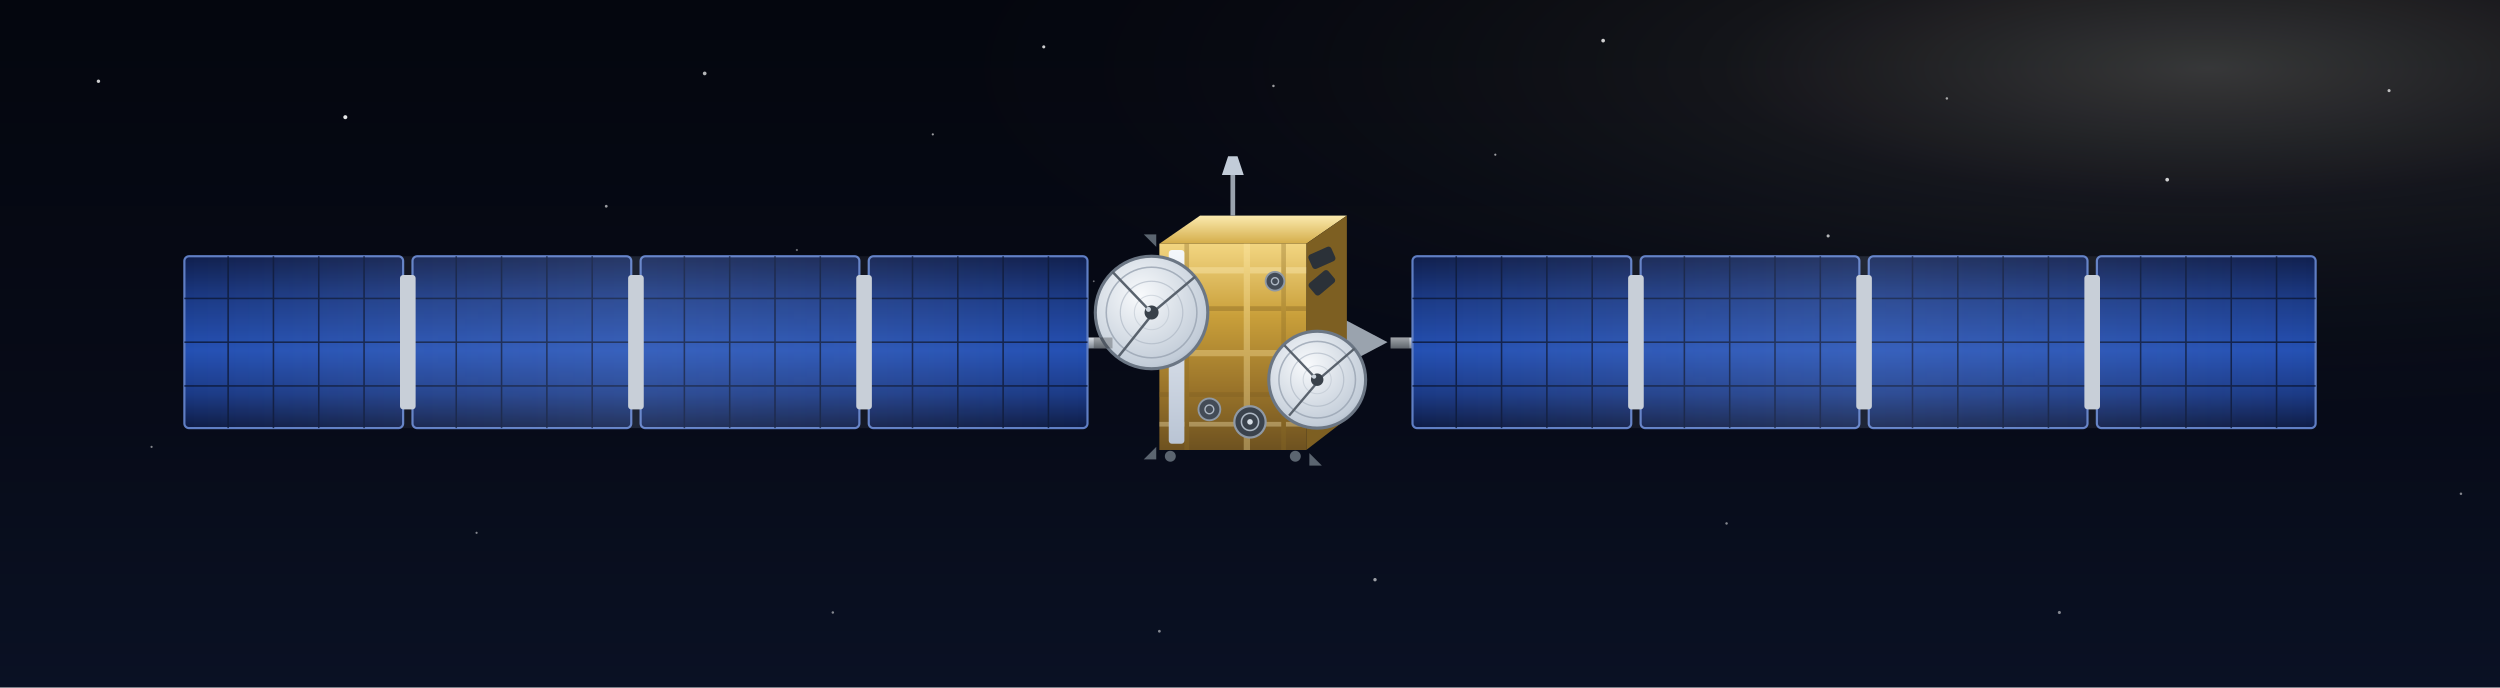
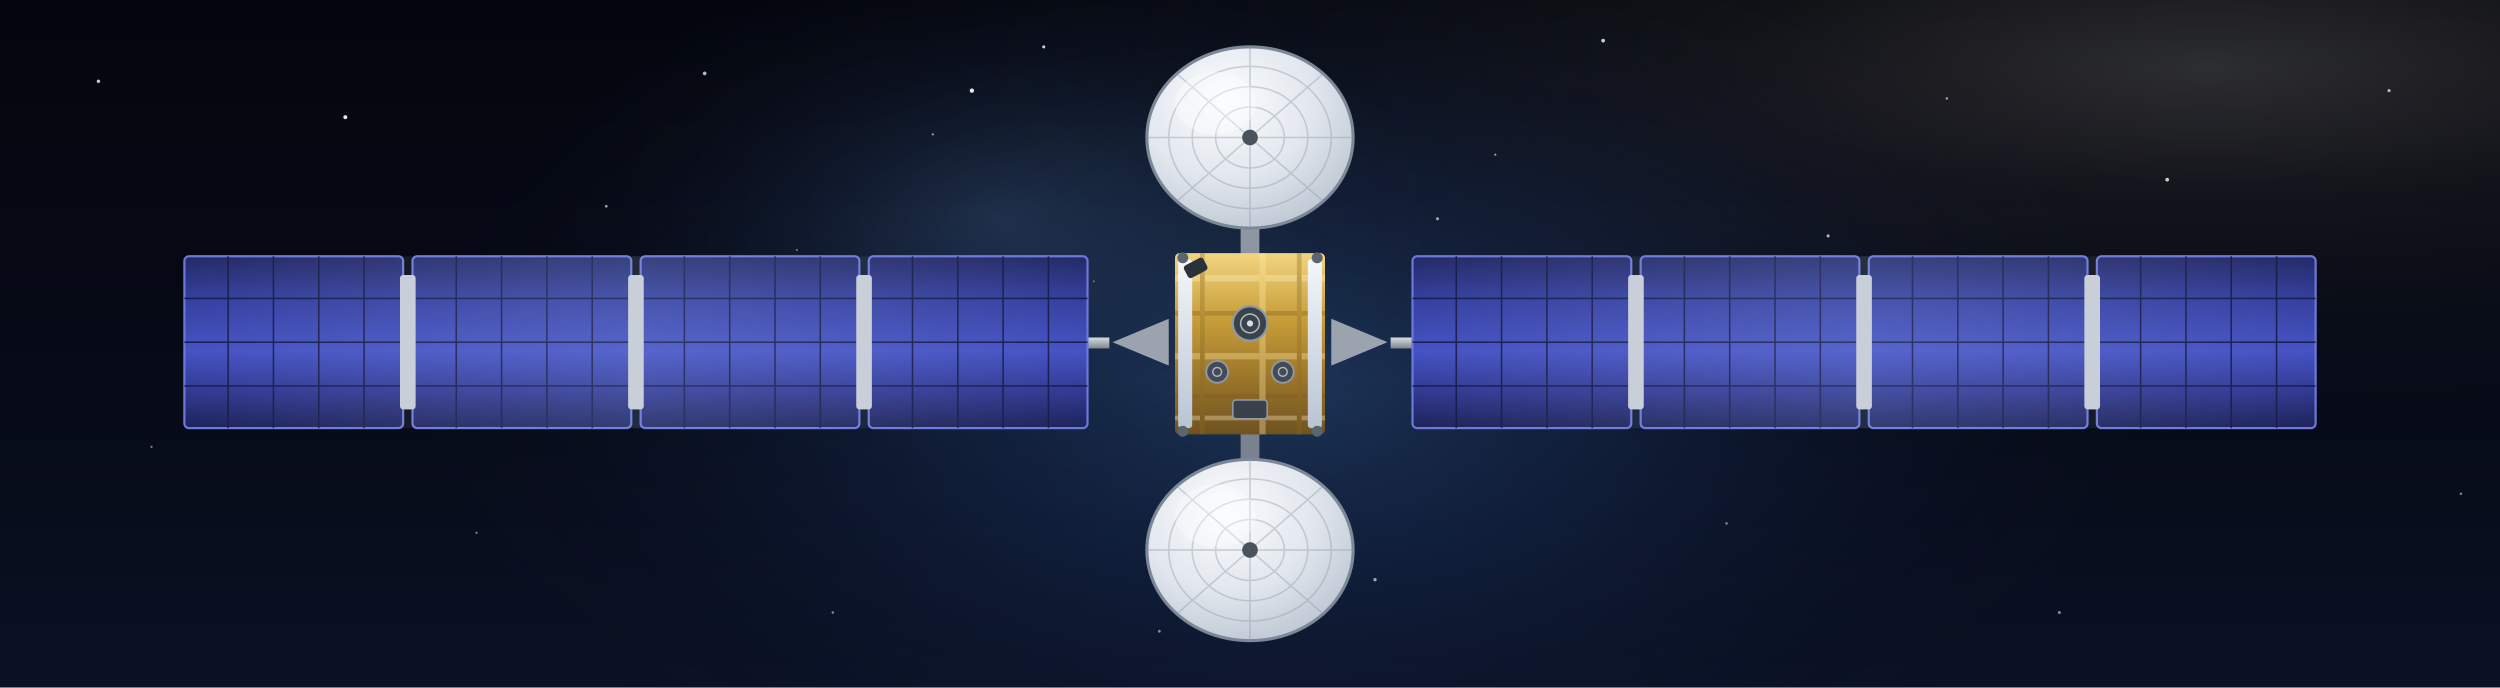
<svg xmlns="http://www.w3.org/2000/svg" viewBox="0 0 1600 440" font-family="sans-serif">
  <defs>
    <linearGradient id="sky" x1="0" y1="0" x2="0" y2="1">
      <stop offset="0" stop-color="#04060e" />
      <stop offset="0.6" stop-color="#070b18" />
      <stop offset="1" stop-color="#0a1124" />
    </linearGradient>
+     <radialGradient id="nebula" cx="0.5" cy="0.5" r="0.5">
+       <stop offset="0" stop-color="#4a86d8" stop-opacity="0.34" />
+       <stop offset="0.45" stop-color="#2e5ea8" stop-opacity="0.18" />
+       <stop offset="1" stop-color="#0a1124" stop-opacity="0" />
+     </radialGradient>
+     <radialGradient id="nebula2" cx="0.5" cy="0.5" r="0.5">
+       <stop offset="0" stop-color="#7fb0e8" stop-opacity="0.16" />
+       <stop offset="1" stop-color="#0a1124" stop-opacity="0" />
+     </radialGradient>
    <radialGradient id="sunglow" cx="0.88" cy="0.10" r="0.55">
-       <stop offset="0" stop-color="#fff7dc" stop-opacity="0.20" />
-       <stop offset="0.35" stop-color="#ffedb8" stop-opacity="0.06" />
+       <stop offset="0" stop-color="#fff7dc" stop-opacity="0.16" />
+       <stop offset="0.35" stop-color="#ffedb8" stop-opacity="0.05" />
      <stop offset="1" stop-color="#000000" stop-opacity="0" />
    </radialGradient>
    <linearGradient id="panel" x1="0" y1="0" x2="0" y2="1">
-       <stop offset="0" stop-color="#101f4d" />
-       <stop offset="0.25" stop-color="#1b3a86" />
-       <stop offset="0.55" stop-color="#2450b3" />
-       <stop offset="0.8" stop-color="#1b3a86" />
-       <stop offset="1" stop-color="#0e1c45" />
+       <stop offset="0" stop-color="#232a66" />
+       <stop offset="0.25" stop-color="#3540a0" />
+       <stop offset="0.55" stop-color="#4553c4" />
+       <stop offset="0.8" stop-color="#303890" />
+       <stop offset="1" stop-color="#1d2358" />
    </linearGradient>
    <linearGradient id="panelSheen" x1="0" y1="0" x2="1" y2="0">
      <stop offset="0" stop-color="#ffffff" stop-opacity="0" />
-       <stop offset="0.5" stop-color="#bcd4ff" stop-opacity="0.13" />
+       <stop offset="0.5" stop-color="#bcd4ff" stop-opacity="0.14" />
      <stop offset="1" stop-color="#ffffff" stop-opacity="0" />
    </linearGradient>
    <linearGradient id="mli" x1="0" y1="0" x2="0" y2="1">
      <stop offset="0" stop-color="#f2d581" />
      <stop offset="0.35" stop-color="#c99f3a" />
      <stop offset="0.7" stop-color="#9a742a" />
      <stop offset="1" stop-color="#6e5220" />
    </linearGradient>
-     <linearGradient id="mliTop" x1="0" y1="0" x2="0" y2="1">
-       <stop offset="0" stop-color="#fbeaae" />
-       <stop offset="1" stop-color="#d4ad4a" />
+     <linearGradient id="boom" x1="0" y1="0" x2="0" y2="1">
+       <stop offset="0" stop-color="#d8dde4" />
+       <stop offset="1" stop-color="#7d8590" />
    </linearGradient>
+     <radialGradient id="dishFace" cx="0.38" cy="0.30" r="0.95">
+       <stop offset="0" stop-color="#fbfcfe" />
+       <stop offset="0.45" stop-color="#e2e7ee" />
+       <stop offset="0.8" stop-color="#bcc6d2" />
+       <stop offset="1" stop-color="#95a1b0" />
+     </radialGradient>
    <linearGradient id="radiator" x1="0" y1="0" x2="0" y2="1">
      <stop offset="0" stop-color="#f4f7fb" />
      <stop offset="1" stop-color="#b9c4d4" />
    </linearGradient>
-     <radialGradient id="dish" cx="0.4" cy="0.35" r="0.9">
-       <stop offset="0" stop-color="#f8fafc" />
-       <stop offset="0.7" stop-color="#c2ccd8" />
-       <stop offset="1" stop-color="#8b98a8" />
-     </radialGradient>
-     <linearGradient id="boom" x1="0" y1="0" x2="0" y2="1">
-       <stop offset="0" stop-color="#d8dde4" />
-       <stop offset="1" stop-color="#7d8590" />
-     </linearGradient>
  </defs>
  <rect width="1600" height="440" fill="url(#sky)" />
+   <ellipse cx="820" cy="240" rx="560" ry="300" fill="url(#nebula)" />
+   <ellipse cx="640" cy="140" rx="300" ry="180" fill="url(#nebula2)" />
  <rect width="1600" height="440" fill="url(#sunglow)" />
  <g fill="#ffffff">
    <circle cx="63" cy="52" r="1.1" opacity="0.8" />
    <circle cx="142" cy="188" r="0.8" opacity="0.5" />
    <circle cx="221" cy="75" r="1.3" opacity="0.9" />
    <circle cx="305" cy="341" r="0.7" opacity="0.5" />
    <circle cx="388" cy="132" r="0.9" opacity="0.6" />
    <circle cx="451" cy="47" r="1.2" opacity="0.7" />
    <circle cx="533" cy="392" r="0.8" opacity="0.5" />
    <circle cx="597" cy="86" r="0.7" opacity="0.6" />
    <circle cx="668" cy="30" r="1.0" opacity="0.8" />
    <circle cx="742" cy="404" r="0.9" opacity="0.5" />
    <circle cx="815" cy="55" r="0.8" opacity="0.6" />
    <circle cx="880" cy="371" r="1.1" opacity="0.6" />
    <circle cx="957" cy="99" r="0.7" opacity="0.6" />
    <circle cx="1026" cy="26" r="1.2" opacity="0.8" />
    <circle cx="1105" cy="335" r="0.8" opacity="0.5" />
    <circle cx="1170" cy="151" r="1.0" opacity="0.7" />
    <circle cx="1246" cy="63" r="0.8" opacity="0.6" />
    <circle cx="1318" cy="392" r="1.0" opacity="0.5" />
    <circle cx="1387" cy="115" r="1.2" opacity="0.8" />
    <circle cx="1462" cy="243" r="0.7" opacity="0.5" />
    <circle cx="1529" cy="58" r="1.0" opacity="0.7" />
    <circle cx="1575" cy="316" r="0.8" opacity="0.5" />
    <circle cx="97" cy="286" r="0.7" opacity="0.5" />
    <circle cx="356" cy="223" r="0.7" opacity="0.4" />
    <circle cx="700" cy="180" r="0.6" opacity="0.4" />
    <circle cx="1080" cy="205" r="0.6" opacity="0.4" />
    <circle cx="510" cy="160" r="0.7" opacity="0.4" />
    <circle cx="1440" cy="180" r="0.8" opacity="0.5" />
+     <circle cx="622" cy="58" r="1.4" opacity="0.9" />
+     <circle cx="920" cy="140" r="1.0" opacity="0.6" />
  </g>
  <g id="wings">
    <rect x="120" y="216" width="590" height="7" fill="url(#boom)" />
    <rect x="890" y="216" width="590" height="7" fill="url(#boom)" />
-     <path d="M712 219 L748 200 L748 238 Z" fill="#9aa3ae" />
-     <path d="M888 219 L852 200 L852 238 Z" fill="#9aa3ae" />
+     <path d="M712 219 L748 204 L748 234 Z" fill="#9aa3ae" />
+     <path d="M888 219 L852 204 L852 234 Z" fill="#9aa3ae" />
    <g>
-       <g id="panelL1">
-         <rect x="118" y="164" width="140" height="110" rx="3" fill="url(#panel)" stroke="#5f7ec4" stroke-width="1.4" />
-       </g>
-       <g id="panelL2">
-         <rect x="264" y="164" width="140" height="110" rx="3" fill="url(#panel)" stroke="#5f7ec4" stroke-width="1.4" />
-       </g>
-       <g id="panelL3">
-         <rect x="410" y="164" width="140" height="110" rx="3" fill="url(#panel)" stroke="#5f7ec4" stroke-width="1.4" />
-       </g>
-       <g id="panelL4">
-         <rect x="556" y="164" width="140" height="110" rx="3" fill="url(#panel)" stroke="#5f7ec4" stroke-width="1.4" />
-       </g>
-       <g id="panelR1">
-         <rect x="904" y="164" width="140" height="110" rx="3" fill="url(#panel)" stroke="#5f7ec4" stroke-width="1.4" />
-       </g>
-       <g id="panelR2">
-         <rect x="1050" y="164" width="140" height="110" rx="3" fill="url(#panel)" stroke="#5f7ec4" stroke-width="1.4" />
-       </g>
-       <g id="panelR3">
-         <rect x="1196" y="164" width="140" height="110" rx="3" fill="url(#panel)" stroke="#5f7ec4" stroke-width="1.4" />
-       </g>
-       <g id="panelR4">
-         <rect x="1342" y="164" width="140" height="110" rx="3" fill="url(#panel)" stroke="#5f7ec4" stroke-width="1.4" />
-       </g>
+       <rect x="118" y="164" width="140" height="110" rx="3" fill="url(#panel)" stroke="#6b7ada" stroke-width="1.4" />
+       <rect x="264" y="164" width="140" height="110" rx="3" fill="url(#panel)" stroke="#6b7ada" stroke-width="1.4" />
+       <rect x="410" y="164" width="140" height="110" rx="3" fill="url(#panel)" stroke="#6b7ada" stroke-width="1.4" />
+       <rect x="556" y="164" width="140" height="110" rx="3" fill="url(#panel)" stroke="#6b7ada" stroke-width="1.4" />
+       <rect x="904" y="164" width="140" height="110" rx="3" fill="url(#panel)" stroke="#6b7ada" stroke-width="1.4" />
+       <rect x="1050" y="164" width="140" height="110" rx="3" fill="url(#panel)" stroke="#6b7ada" stroke-width="1.4" />
+       <rect x="1196" y="164" width="140" height="110" rx="3" fill="url(#panel)" stroke="#6b7ada" stroke-width="1.4" />
+       <rect x="1342" y="164" width="140" height="110" rx="3" fill="url(#panel)" stroke="#6b7ada" stroke-width="1.4" />
    </g>
-     <g stroke="#0a1738" stroke-width="1" opacity="0.85">
+     <g stroke="#141a45" stroke-width="1" opacity="0.9">
      <path d="M118 191 h578 M118 219 h578 M118 247 h578 M904 191 h578 M904 219 h578 M904 247 h578" />
      <path d="M146 164 v110 M175 164 v110 M204 164 v110 M233 164 v110                M292 164 v110 M321 164 v110 M350 164 v110 M379 164 v110                M438 164 v110 M467 164 v110 M496 164 v110 M525 164 v110                M584 164 v110 M613 164 v110 M642 164 v110 M671 164 v110                M932 164 v110 M961 164 v110 M990 164 v110 M1019 164 v110                M1078 164 v110 M1107 164 v110 M1136 164 v110 M1165 164 v110                M1224 164 v110 M1253 164 v110 M1282 164 v110 M1311 164 v110                M1370 164 v110 M1399 164 v110 M1428 164 v110 M1457 164 v110" />
    </g>
    <rect x="118" y="164" width="578" height="110" fill="url(#panelSheen)" />
    <rect x="904" y="164" width="578" height="110" fill="url(#panelSheen)" />
    <g fill="#c8cfd8">
      <rect x="256" y="176" width="10" height="86" rx="2" />
      <rect x="402" y="176" width="10" height="86" rx="2" />
      <rect x="548" y="176" width="10" height="86" rx="2" />
      <rect x="1042" y="176" width="10" height="86" rx="2" />
      <rect x="1188" y="176" width="10" height="86" rx="2" />
      <rect x="1334" y="176" width="10" height="86" rx="2" />
    </g>
  </g>
+   <g id="dish-west">
+     <rect x="794" y="140" width="12" height="28" fill="#8d97a4" />
+     <ellipse cx="800" cy="88" rx="66" ry="58" fill="url(#dishFace)" stroke="#7c8898" stroke-width="2" />
+     <g fill="none" stroke="#8d97a4" opacity="0.4">
+       <ellipse cx="800" cy="88" rx="52" ry="45.5" />
+       <ellipse cx="800" cy="88" rx="37" ry="32.5" />
+       <ellipse cx="800" cy="88" rx="22" ry="19.5" />
+       <path d="M800 30 V146 M734 88 H866 M753 47 L847 129 M847 47 L753 129" />
+     </g>
+     <ellipse cx="778" cy="66" rx="26" ry="20" fill="#ffffff" opacity="0.35" />
+     <circle cx="800" cy="88" r="5" fill="#4a525c" />
+   </g>
+   <g id="dish-east">
+     <rect x="794" y="272" width="12" height="28" fill="#79828e" />
+     <ellipse cx="800" cy="352" rx="66" ry="58" fill="url(#dishFace)" stroke="#7c8898" stroke-width="2" />
+     <g fill="none" stroke="#8d97a4" opacity="0.4">
+       <ellipse cx="800" cy="352" rx="52" ry="45.5" />
+       <ellipse cx="800" cy="352" rx="37" ry="32.5" />
+       <ellipse cx="800" cy="352" rx="22" ry="19.5" />
+       <path d="M800 294 V410 M734 352 H866 M753 311 L847 393 M847 311 L753 393" />
+     </g>
+     <ellipse cx="778" cy="330" rx="26" ry="20" fill="#ffffff" opacity="0.32" />
+     <circle cx="800" cy="352" r="5" fill="#4a525c" />
+   </g>
  <g id="hub">
-     <path d="M742 156 L768 138 L862 138 L836 156 Z" fill="url(#mliTop)" />
-     <path d="M836 156 L862 138 L862 268 L836 288 Z" fill="#7d5f22" />
-     <rect x="742" y="156" width="94" height="132" fill="url(#mli)" />
+     <rect x="752" y="162" width="96" height="116" fill="url(#mli)" rx="3" />
    <g opacity="0.35">
-       <rect x="742" y="171" width="94" height="4" fill="#fff2c0" />
-       <rect x="742" y="196" width="94" height="3" fill="#7a5c20" />
-       <rect x="742" y="224" width="94" height="4" fill="#ffe9a5" />
-       <rect x="742" y="251" width="94" height="3" fill="#7a5c20" />
-       <rect x="742" y="270" width="94" height="3" fill="#fff2c0" />
-       <rect x="758" y="156" width="3" height="132" fill="#8a6a25" />
-       <rect x="796" y="156" width="4" height="132" fill="#ffeaa8" />
-       <rect x="820" y="156" width="3" height="132" fill="#8a6a25" />
+       <rect x="752" y="176" width="96" height="4" fill="#fff2c0" />
+       <rect x="752" y="199" width="96" height="3" fill="#7a5c20" />
+       <rect x="752" y="226" width="96" height="4" fill="#ffe9a5" />
+       <rect x="752" y="252" width="96" height="3" fill="#7a5c20" />
+       <rect x="752" y="266" width="96" height="3" fill="#fff2c0" />
+       <rect x="768" y="162" width="3" height="116" fill="#8a6a25" />
+       <rect x="806" y="162" width="4" height="116" fill="#ffeaa8" />
+       <rect x="830" y="162" width="3" height="116" fill="#8a6a25" />
    </g>
-     <rect x="748" y="160" width="10" height="124" fill="url(#radiator)" rx="2" />
-     <line x1="789" y1="138" x2="789" y2="112" stroke="#9aa3ae" stroke-width="3" />
-     <path d="M782 112 L796 112 L792 100 L786 100 Z" fill="#c2ccd8" />
-     <rect x="838" y="160" width="16" height="10" rx="2" fill="#2b3138" transform="rotate(-24 846 165)" />
-     <rect x="838" y="176" width="16" height="10" rx="2" fill="#2b3138" transform="rotate(-40 846 181)" />
+     <rect x="754" y="166" width="9" height="108" fill="url(#radiator)" rx="2" />
+     <rect x="837" y="166" width="9" height="108" fill="url(#radiator)" rx="2" />
+     <g>
+       <circle cx="800" cy="207" r="11" fill="#3a424c" stroke="#8f99a5" stroke-width="1.4" />
+       <circle cx="800" cy="207" r="6" fill="none" stroke="#aeb8c4" stroke-width="1" />
+       <circle cx="800" cy="207" r="2" fill="#d6dde5" />
+       <circle cx="779" cy="238" r="7" fill="#434b56" stroke="#8f99a5" stroke-width="1.2" />
+       <circle cx="779" cy="238" r="2.8" fill="none" stroke="#aeb8c4" stroke-width="0.9" />
+       <circle cx="821" cy="238" r="7" fill="#434b56" stroke="#8f99a5" stroke-width="1.2" />
+       <circle cx="821" cy="238" r="2.8" fill="none" stroke="#aeb8c4" stroke-width="0.9" />
+       <rect x="789" y="256" width="22" height="12" rx="2" fill="#39414a" stroke="#8f99a5" stroke-width="1" />
+     </g>
+     <rect x="758" y="167" width="14" height="9" rx="2" fill="#2b3138" transform="rotate(-28 765 171)" />
    <g fill="#5b6570">
-       <path d="M740 158 l-8 -8 h8 Z" />
-       <path d="M740 286 l-8 8 h8 Z" />
-       <path d="M838 290 l8 8 h-8 Z" />
-       <circle cx="749" cy="292" r="3.5" />
-       <circle cx="829" cy="292" r="3.5" />
-     </g>
-     <g>
-       <circle cx="737" cy="200" r="36" fill="url(#dish)" stroke="#6b7684" stroke-width="2" />
-       <circle cx="737" cy="200" r="29" fill="none" stroke="#98a3b1" stroke-width="1" opacity="0.8" />
-       <circle cx="737" cy="200" r="20" fill="none" stroke="#a8b2bf" stroke-width="0.8" opacity="0.6" />
-       <circle cx="737" cy="200" r="11" fill="none" stroke="#b6bfca" stroke-width="0.7" opacity="0.5" />
-       <line x1="712" y1="174" x2="735" y2="198" stroke="#59626d" stroke-width="1.6" />
-       <line x1="765" y1="177" x2="740" y2="198" stroke="#59626d" stroke-width="1.6" />
-       <line x1="716" y1="228" x2="736" y2="203" stroke="#59626d" stroke-width="1.6" />
-       <circle cx="737" cy="200" r="4.5" fill="#39414a" />
-       <circle cx="735" cy="198" r="1.6" fill="#cdd5de" />
-     </g>
-     <g>
-       <circle cx="843" cy="243" r="31" fill="url(#dish)" stroke="#6b7684" stroke-width="2" />
-       <circle cx="843" cy="243" r="24.5" fill="none" stroke="#98a3b1" stroke-width="1" opacity="0.8" />
-       <circle cx="843" cy="243" r="17" fill="none" stroke="#a8b2bf" stroke-width="0.8" opacity="0.6" />
-       <circle cx="843" cy="243" r="9" fill="none" stroke="#b6bfca" stroke-width="0.7" opacity="0.5" />
-       <line x1="822" y1="221" x2="841" y2="241" stroke="#59626d" stroke-width="1.5" />
-       <line x1="867" y1="223" x2="846" y2="241" stroke="#59626d" stroke-width="1.5" />
-       <line x1="825" y1="266" x2="842" y2="246" stroke="#59626d" stroke-width="1.5" />
-       <circle cx="843" cy="243" r="4" fill="#39414a" />
-       <circle cx="841" cy="241" r="1.4" fill="#cdd5de" />
-     </g>
-     <g>
-       <circle cx="800" cy="270" r="10" fill="#3a424c" stroke="#8f99a5" stroke-width="1.4" />
-       <circle cx="800" cy="270" r="5.5" fill="none" stroke="#aeb8c4" stroke-width="1" />
-       <circle cx="800" cy="270" r="1.8" fill="#d6dde5" />
-       <circle cx="774" cy="262" r="7" fill="#434b56" stroke="#8f99a5" stroke-width="1.2" />
-       <circle cx="774" cy="262" r="2.8" fill="none" stroke="#aeb8c4" stroke-width="0.9" />
-       <circle cx="816" cy="180" r="6" fill="#434b56" stroke="#8f99a5" stroke-width="1.2" />
-       <circle cx="816" cy="180" r="2.3" fill="none" stroke="#aeb8c4" stroke-width="0.9" />
+       <circle cx="757" cy="276" r="3.5" />
+       <circle cx="843" cy="276" r="3.5" />
+       <circle cx="757" cy="165" r="3.5" />
+       <circle cx="843" cy="165" r="3.5" />
    </g>
  </g>
-   <rect x="700" y="216" width="12" height="7" fill="#000000" opacity="0.25" />
-   <rect x="890" y="216" width="12" height="7" fill="#000000" opacity="0.25" />
</svg>
